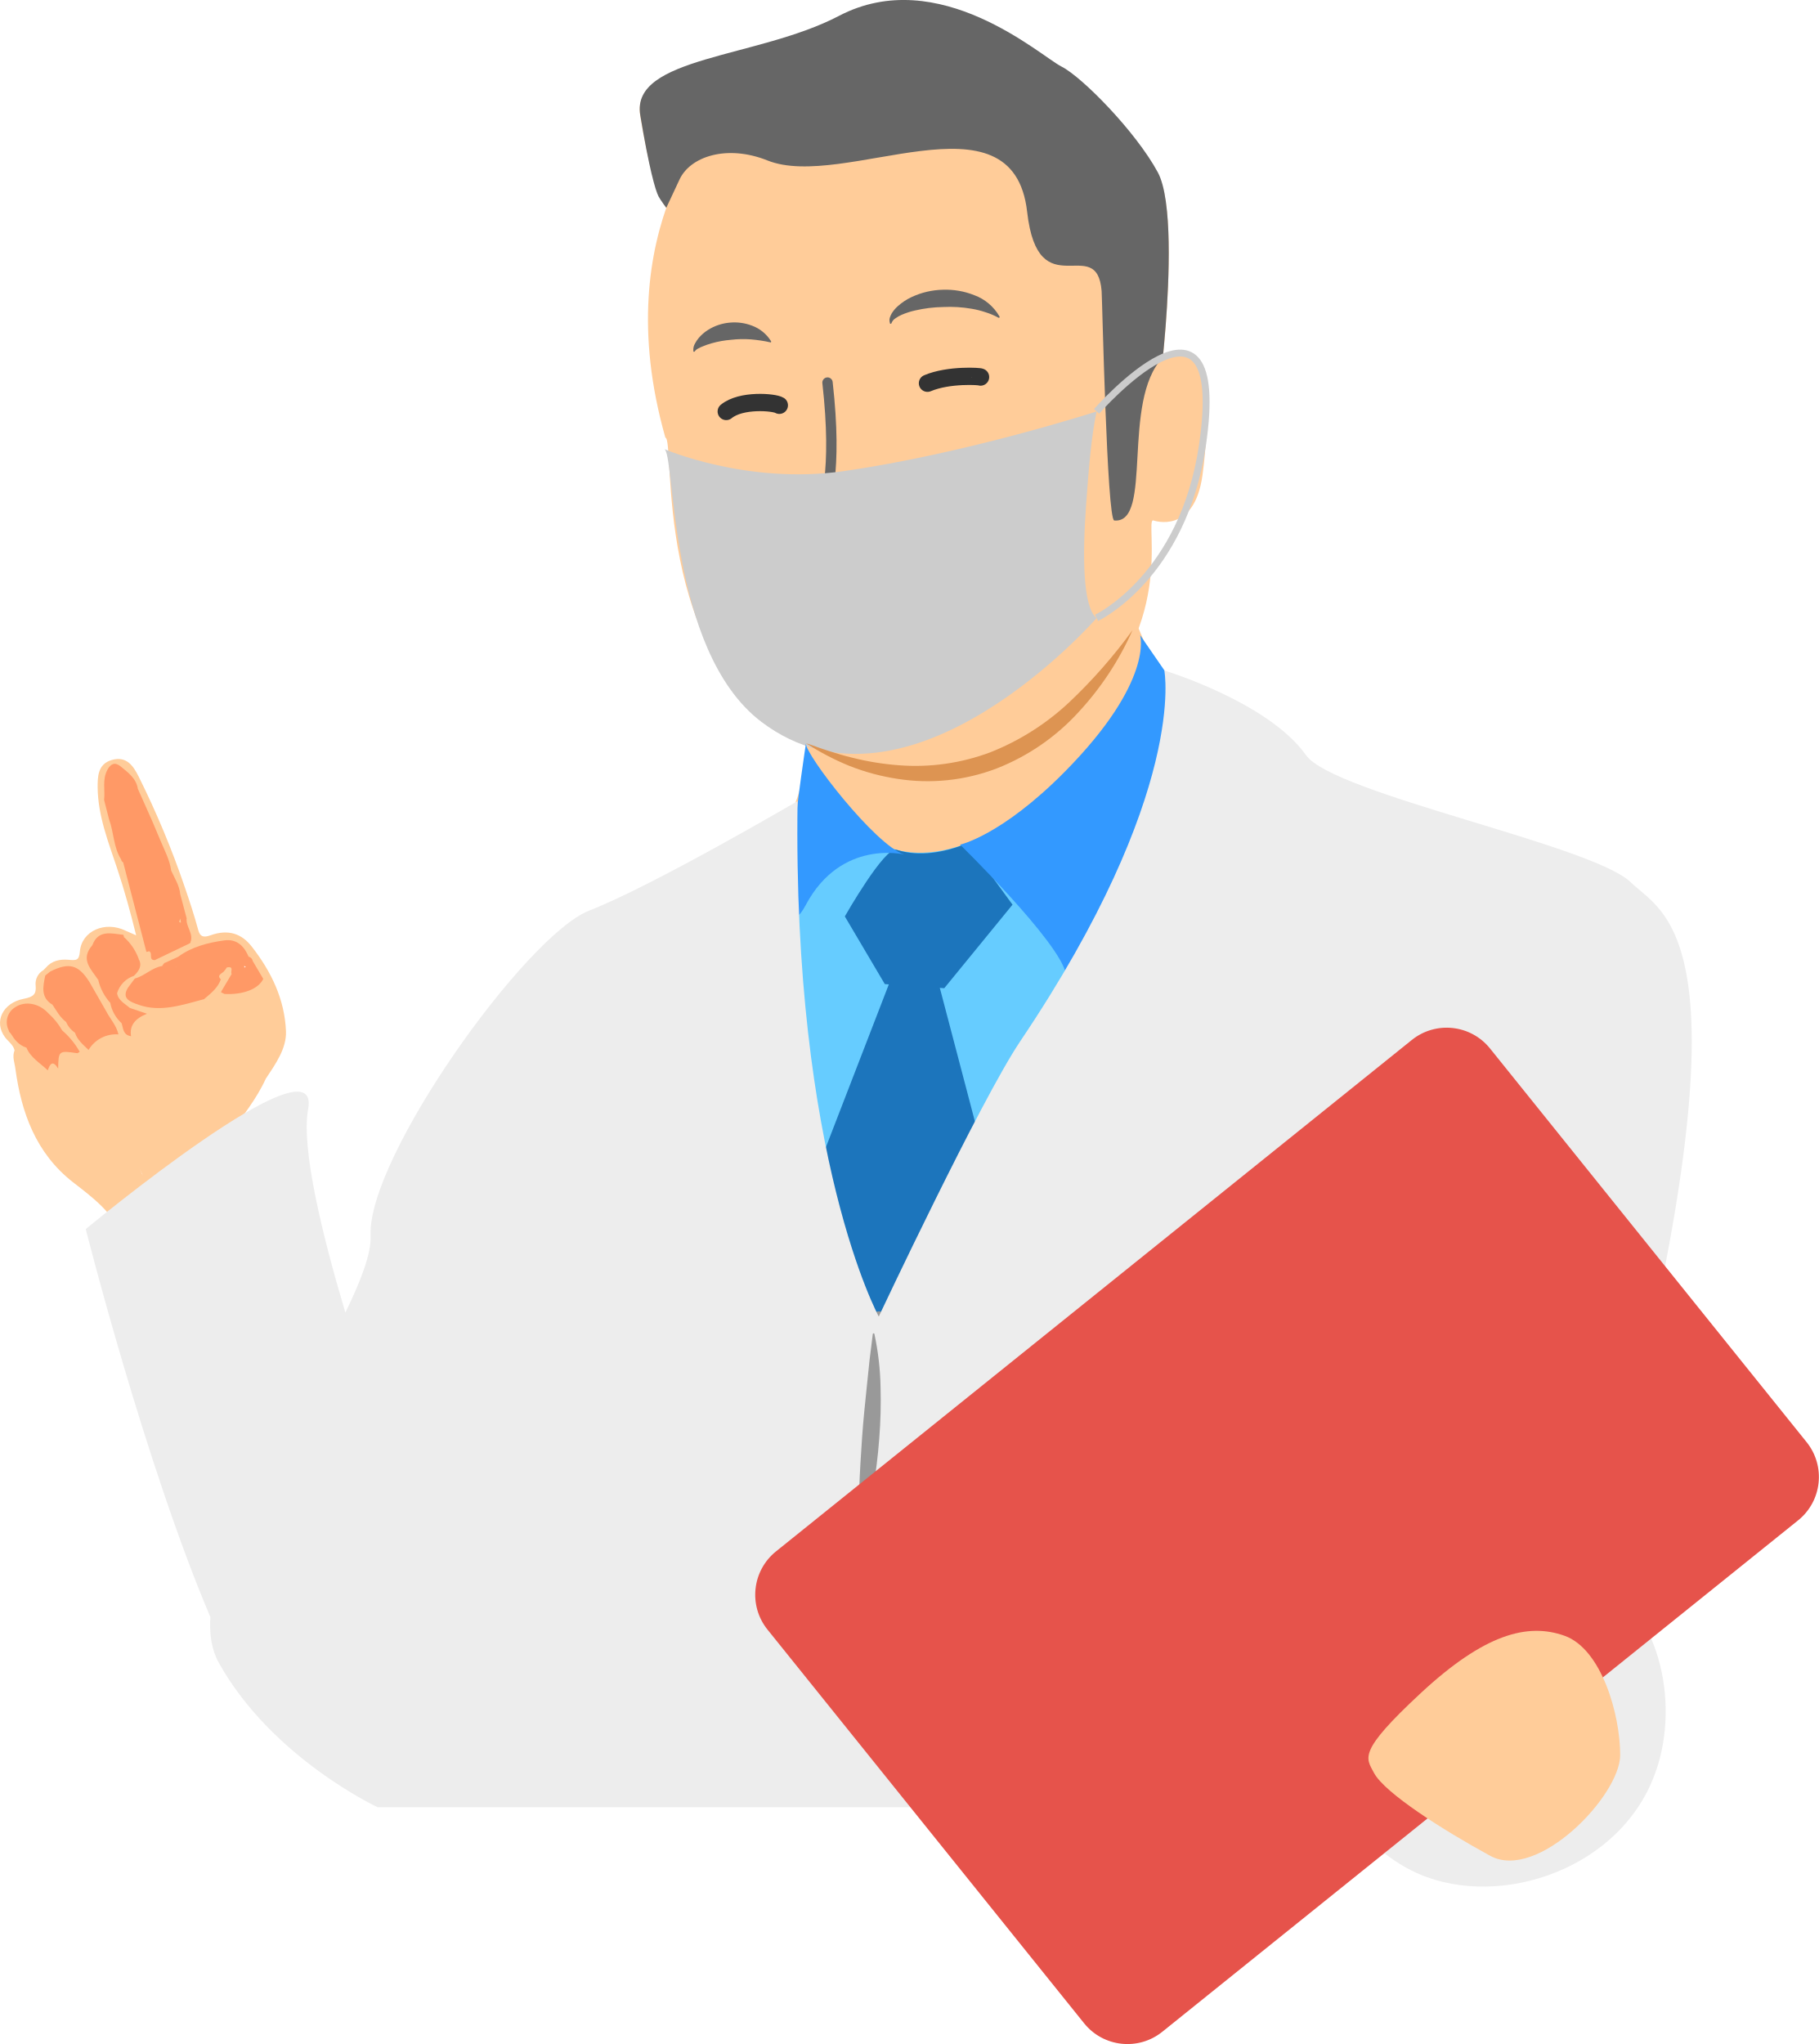
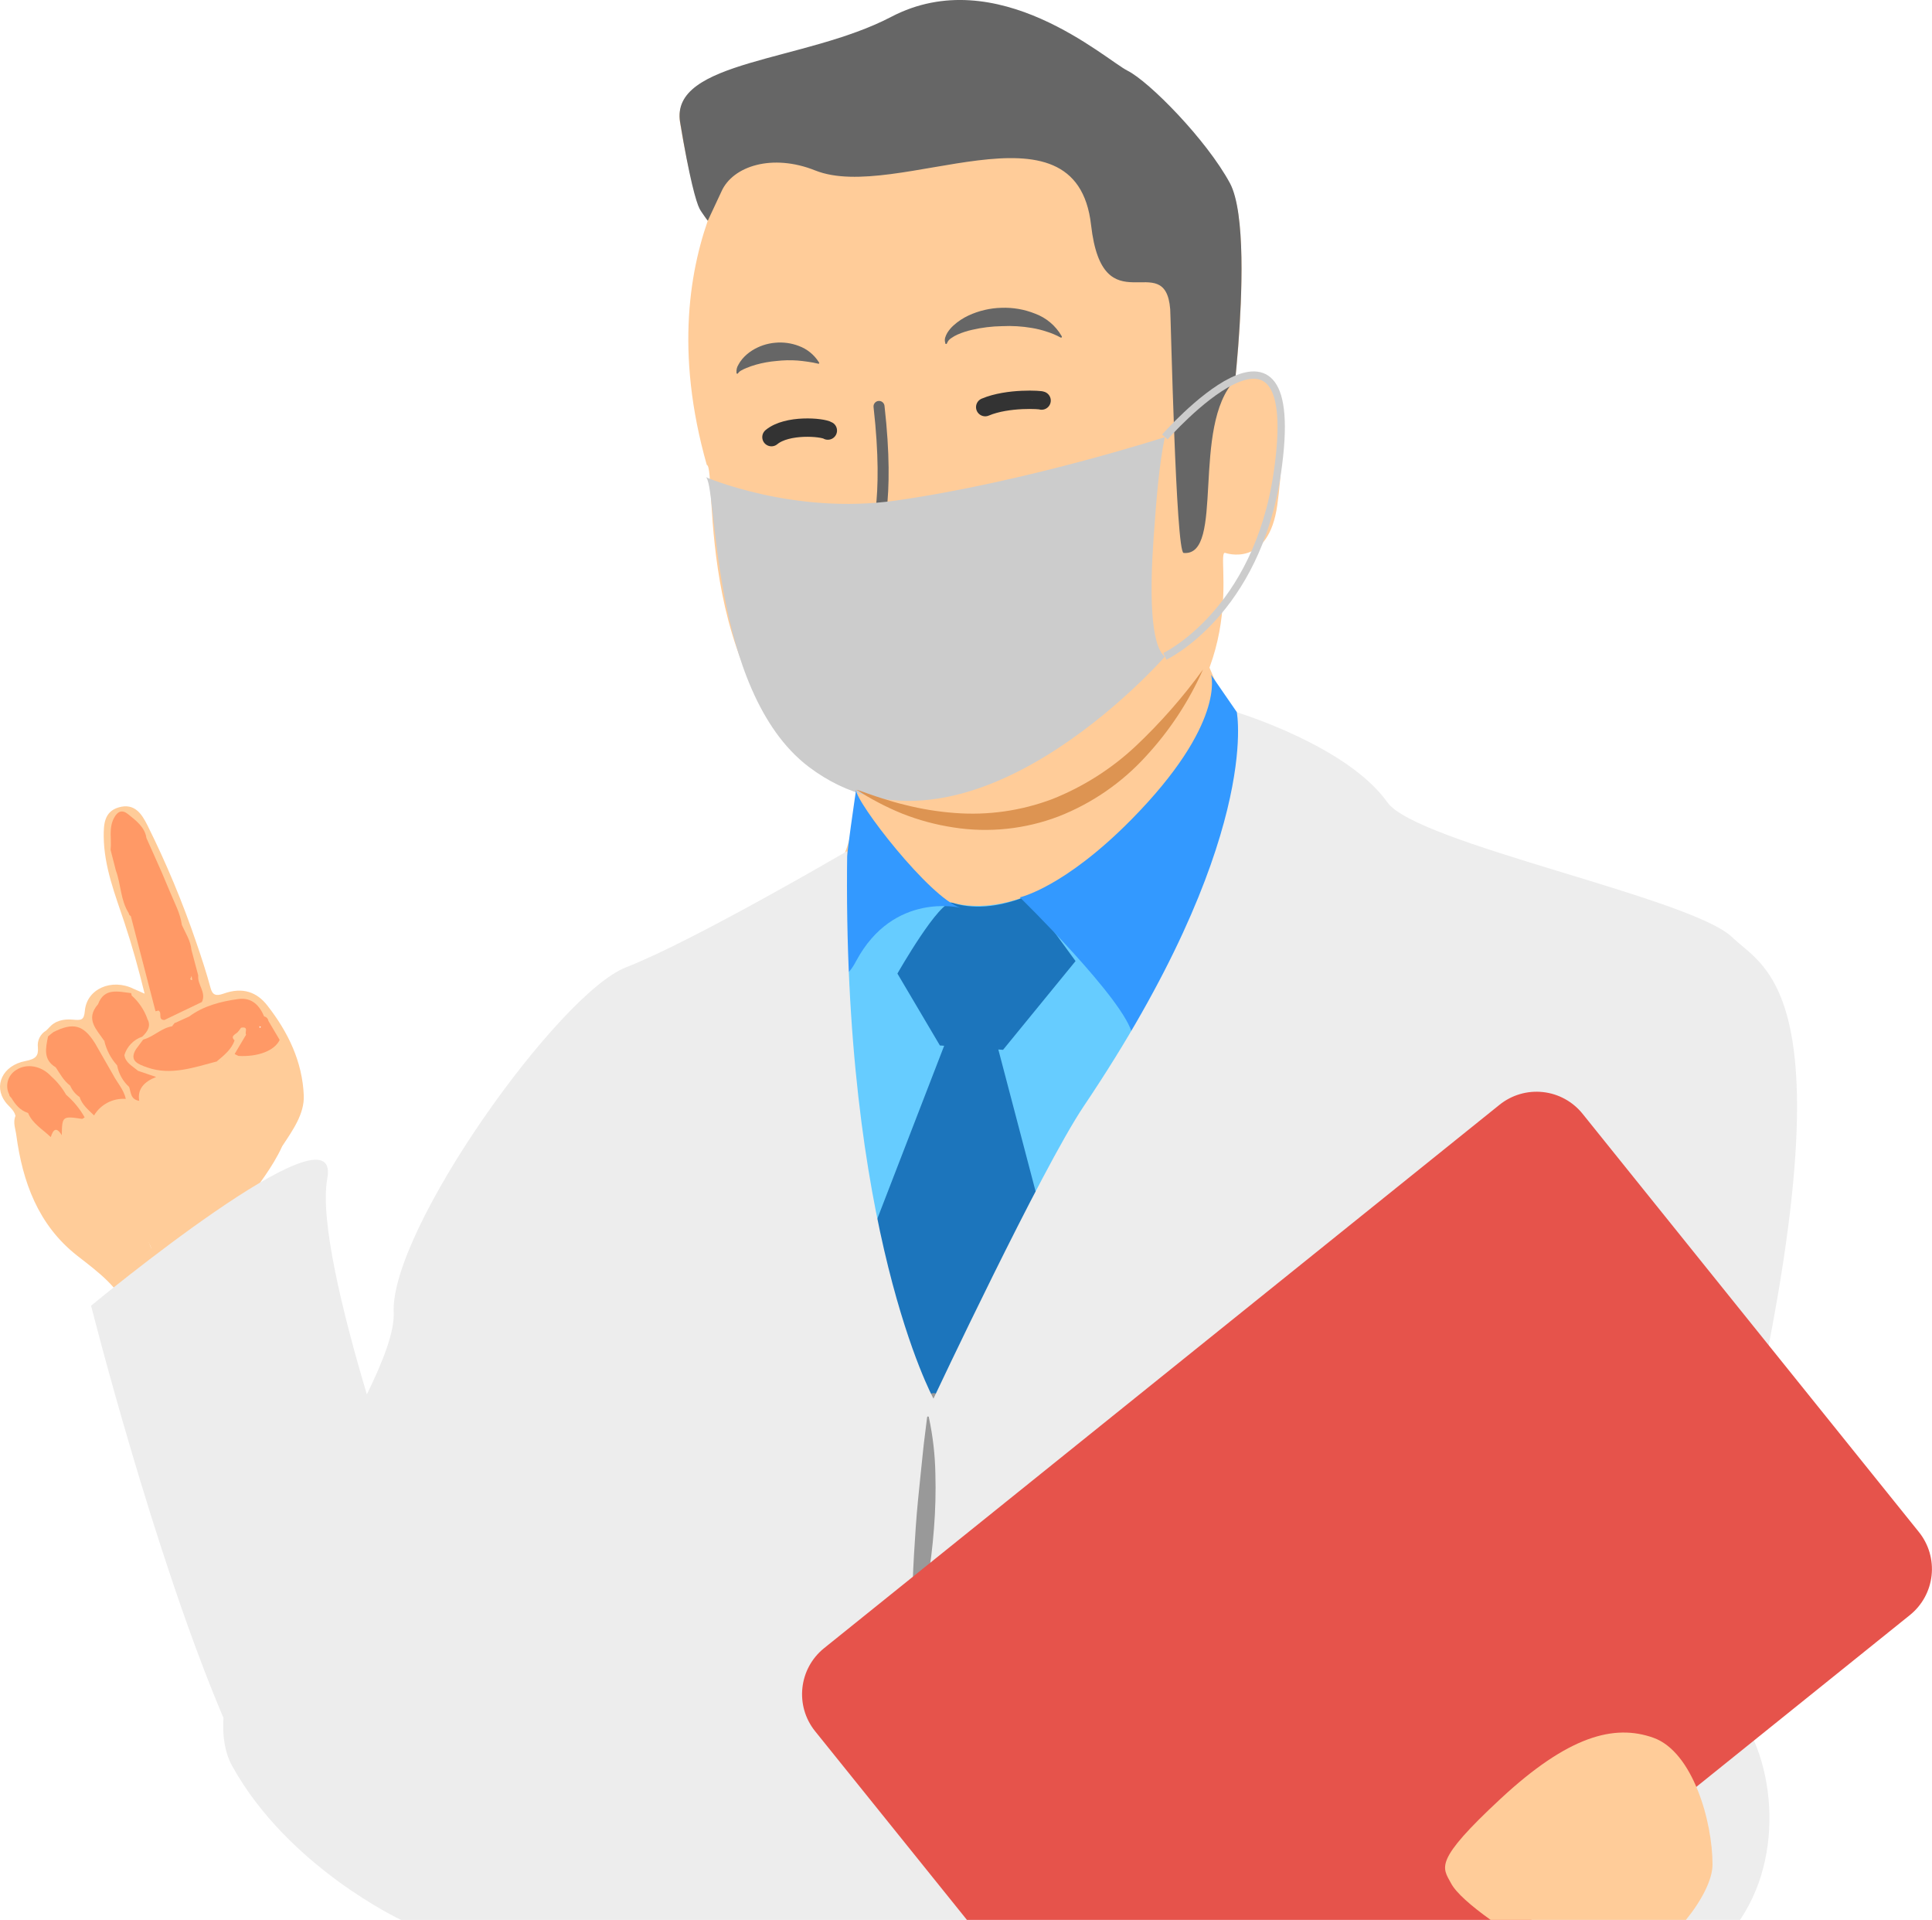
- <svg xmlns="http://www.w3.org/2000/svg" viewBox="0 0 526.22 591.33">
+ <svg xmlns="http://www.w3.org/2000/svg" viewBox="0 0 526.22 522.82">
  <defs>
    <style>.cls-1{fill:#fc9;}.cls-2{fill:#f96;}.cls-3{fill:#666;}.cls-12,.cls-4,.cls-5,.cls-7{fill:none;stroke-miterlimit:10;}.cls-4{stroke:#666;}.cls-12,.cls-4,.cls-5{stroke-linecap:round;}.cls-12,.cls-4{stroke-width:3px;}.cls-5{stroke:#333;stroke-width:5px;}.cls-6{fill:#ccc;}.cls-7{stroke:#ccc;stroke-width:2px;}.cls-8{fill:#dd9452;}.cls-9{fill:#6cf;}.cls-10{fill:#1c75bc;}.cls-11{fill:#39f;}.cls-12{stroke:#999;}.cls-13{fill:#ededed;}.cls-14{fill:#999;}.cls-15{fill:#e6534b;}</style>
  </defs>
  <g id="Layer_2" data-name="Layer 2">
    <g id="doctor">
      <g id="Layer_1-2" data-name="Layer 1">
        <path class="cls-1" d="M79.63,354.63c-11.2,6.53-22.43,13-33.54,19.66-1.87,1.11-1.17-.28-1.54-.7-2.16-2-2.71-4.84-4.09-7.25s-2.37-5.31-4-7.75c-1.18-3.41-3.53-6.32-4.66-9.77-.57-1.73-2.57-2.59-4.3-3.58a36.65,36.65,0,0,1-16.17-18,9,9,0,0,1-.3-2.87c.28-1.5.49-3.48,2.87-1.41,1.3,1.14,2.76.71,4.31.36a66.08,66.08,0,0,0,11.24-4.06,4.08,4.08,0,0,1,1.21,0c1.72.78,3,2.11,4.86,2.73a5.33,5.33,0,0,1,2.44,3.1c.78,5.3,1.25,10.67,3.36,15-2-6.47-4.78-13.48-2.18-21.3a12.24,12.24,0,0,1,6.29-3.16c.68-.13,1.56-.64,2-.12,2.42,3,5.12.73,7.86-.06,3.92-1.13,7.81-2.88,12-1.92a2.76,2.76,0,0,0,2.34-.71c1.87-1.46,2.74-.4,3.53.83a2.25,2.25,0,0,1,.09,1c-.45,1.29-1.31,2.5-1.46,3.86-1.67,3.46-4.24,6.53-6.56,9.68-1.66,2.27-1.54,3.86-.12,5.9,1.32,1.87,3.2,3.43,4,5.58,2.47,2.39,3.79,5.5,6.18,7.94a18.16,18.16,0,0,0,1.77,2.61C77.79,351.72,80,352.57,79.63,354.63Z" />
        <path class="cls-1" d="M36.39,269.27l3,1.32c-1.67-6.78-3.41-13.09-5.49-19.33-2.55-7.65-5.56-15.21-5.65-23.45,0-3.05,0-6.75,4.06-7.94,4.43-1.3,6.36,1.93,7.81,4.8a257,257,0,0,1,13.35,32c1.41,4.1,2.76,8.22,3.89,12.4.51,1.9,1.48,2.25,3.52,1.52,5.28-1.9,9.11-.38,11.92,3.21,5.72,7.3,9.56,15.35,9.94,24.52.2,5-3,9.47-5.9,13.85a1,1,0,0,1-1.54-.22c-.52-2.59,1.58-4.75,2.27-7.14,1-2.13,2-4.26,1.9-6.55.19-1.52-.47-2.86-.75-4.28-.69-3.48-2.2-6.69-3.5-10a44.13,44.13,0,0,0-3-5.43,18,18,0,0,0-1.2-1.83c-3.38-4.08-4.46-4.36-10.18-3a41.53,41.53,0,0,0-8.72,3.4,33.74,33.74,0,0,1-3.78,2.09c-.56.28-1.09.59-1.64.88-2.56.9-4.49,3.1-7.48,3.07a1.35,1.35,0,0,1-.84-.66c-.25-1.64,1.56-3.21.69-4.88-.67-2.31-2.44-4.07-3.67-6.1a2.49,2.49,0,0,1-.13-1.05A2,2,0,0,1,36.39,269.27Z" />
        <path class="cls-1" d="M36.39,269.27l-.72,1.14c-1.42,1-3,.36-4.53.69-1.81.39-3.19,1.16-3.84,2.75-2.28,3.85.45,6.6,2,9.62,1.12,2.11,2.12,4.27,3.35,6.32a53.13,53.13,0,0,0,3.11,5.68c.83,1.22,1,2.83,2.66,3.56,2.15,1.06,4.4,1.32,6.43-.47,1.54-1.35,2-2.94.41-4.39a4.78,4.78,0,0,0-2-.36,6.63,6.63,0,0,1-1.1-.07,17.75,17.75,0,0,1-5.27-1.8c-2-1.09-3.66-2.34-3.63-4.65.55-2.72,1.67-5,5.52-5l.24.79c.61,1.29-1,2.12-1.19,3.25-.38,2.38,1.52,3.1,3.53,3.66a22.07,22.07,0,0,0,10.8-.1c2.35-.51,4.62-1.49,7.07-1.37.65.16,1.12.44,1,1.12-1.79,2.13-4.38,2.82-7.08,3.2-1.74.25-2.7.73-3.15,2.44-1.81,6.75-5.35,8.67-13.28,7.5a2.56,2.56,0,0,1-1.57-.8c-.68-.88-1.09-1.89-1.73-2.79-1.12-2.1-2.51-4.07-3.7-6.13-1.39-2.78-3.16-5.38-4.69-8.08-2.52-4.56-4.08-5.14-9.85-3.61-1.08-.05-1.31-.9-1.86-1.45,1.63-2,4.07-2.46,6.42-2.26s3.14.26,3.37-2.38C23.63,269.25,30.45,266.35,36.39,269.27Z" />
        <path class="cls-1" d="M4.21,303.86c-.35-1.6-1.84-2.54-2.77-3.8-3.27-4.38-.75-9.91,5.43-11.11,2.86-.55,3.64-1.36,3.45-3.73a4.61,4.61,0,0,1,2.24-4.57c.72.48.55,1.38,1.12,1.94,0,2.77-.37,5.66,2.21,7.73,1.4,1.56,2.48,3.32,3.86,4.89.91,1,1.73,2.14,2.57,3.23,1.11,1.65,2.53,3.11,3.79,4.67.8,1.07,2.27,1.59,3.05,2.68a2.4,2.4,0,0,1-.16,1.53c-1.87,7.48-6.68,10.08-13.65,7.4a5,5,0,0,1-.86-.63,20.6,20.6,0,0,0-4.52-4,11.37,11.37,0,0,1-1.44-1.42c-1-1.33-2.37-2.38-3.45-3.65A6.65,6.65,0,0,1,4.21,303.86Z" />
        <path class="cls-1" d="M4.21,303.86l1.22.48c.47,1.53,1.11,3,1.54,4.56,1.37,4.11,1.62,8.54,3.63,12.47,1,1.6.09,3.71,1.42,5.22a36.16,36.16,0,0,0,15.24,17.3c3.1,1.77,5.32,3.66,6.27,6.9.77,2.6,2.38,5,3.61,7.43-1.5.87-1.31-.73-2.06-1-2.58-6.56-8.2-10.73-14-15.23-10.74-8.4-14.93-20.22-16.63-32.81C4.25,307.49,3.46,305.74,4.21,303.86Z" />
        <path class="cls-1" d="M75.54,311.62l1.29.59c-2.56,5.62-6.59,10.63-10.26,15.75-1.83,2.55-1.94,4.36-.09,6.51,1.27,1.48,2.69,2.94,3.16,4.87a.87.87,0,0,1-1,.32c-6.3-5.11-7.17-10.65-.52-17,1.32-1.26,2-3,3-4.56.6-1.14,1.27-2.26,1.82-3.41h0C73.45,313.46,73.38,311.84,75.54,311.62Z" />
        <path class="cls-1" d="M35.08,357.27l2.06,1a21.85,21.85,0,0,1,3.77,8c.47.76,1.62,1.51-.19,2.3Z" />
        <path class="cls-1" d="M68.6,339.66l1-.32c2.83,2.27,4.23,5.4,6.2,8.18-.18.38-.44.46-.79.2C72.06,345.56,70.6,342.44,68.6,339.66Z" />
        <path class="cls-1" d="M40.72,368.48c.73-.78.31-1.54.19-2.3,1.86,2.2,2.6,4.87,3.64,7.41C41.63,372.87,41.79,370.3,40.72,368.48Z" />
        <path class="cls-1" d="M79.63,354.63l-2.9-4.41c.19-.36.44-.43.75-.16C78.51,351.45,81.19,352.18,79.63,354.63Z" />
        <path class="cls-1" d="M13.09,282.23c-1.06-.25-.36-1.05-.53-1.58l.76-.75c1.43-.4,1.43.29,1.18,1.17A1.21,1.21,0,0,1,13.09,282.23Z" />
        <path class="cls-1" d="M77.48,350.06l-.75.16a4.43,4.43,0,0,1-1.68-2.5l.79-.2Z" />
        <path class="cls-1" d="M15,313.84c7.54,2.58,10.87.79,13.21-7.11,3.48-.54,5.81-2.87,8.59-4.49,1.94-.91,3.52.61,5.51.11,4-1,6.69-3.8,6.66-7.73,0-1.39,0-2.66,1.93-2.55,3.44.18,6.26-1.36,9.23-2.57a5,5,0,0,1,4-2.7,2.72,2.72,0,0,1,1.57.87c1.44,2.23.55,3.9-2.1,5.15a92.49,92.49,0,0,0-9,5.32,24.87,24.87,0,0,0-4,3.23c-1,1.08-1.66,2.37-3.16,3.05A9.13,9.13,0,0,0,42.55,309c-3.43,4.9-3.61,10.42-5.35,15.64-.79-.8-1.57-1.61-2.35-2.42-1.66-.61-2.75-1.84-4.22-2.65h0c-3.92-.6-7.74-1.47-11.55-2.38-1.68-.4-3.51-.72-4.31-2.29A1.33,1.33,0,0,1,15,313.84Z" />
        <path class="cls-1" d="M75.54,311.62c-.9,1-1.8,2-2.69,3-.91-.65-.95-4.1-3.23-.49a2.85,2.85,0,0,1-2.31.47c-4.66-1.74-8.76.91-13,2.08-2.65.73-5.34,3.24-7.26-.47-.12-.23-2.95.49-4.3,1.14a13.48,13.48,0,0,1-2.65,1.19c-1.52-3.53.33-6.5,2.93-9.35,9.93-1.5,19.54-4.81,29.55-5.85,2.31-.24,5-1.28,5.76,1.64Q76.94,308.32,75.54,311.62Z" />
        <path class="cls-1" d="M15.14,314.57c3.24,2.37,7.67,2.25,11.53,3.33,1.44.41,3,.57,4,1.64a50.33,50.33,0,0,1-13.5,5c-3.15.73-3.15.74-4.48-1.88-1.52,1.28-.11,2.67-.63,3.95-1.82-1.12-1.41-3.11-2.08-4.68-1-2.15-.75-4.66-1.9-6.78-.42-.78-.86-1.54.5-2.1s2.65-.26,2.67.78c0,2.55,1.37.84,2.34.55A2.18,2.18,0,0,1,15.14,314.57Z" />
        <path class="cls-1" d="M43.18,309.6a19,19,0,0,0-3.08,9c-2.15,7.88-.37,15.21,2.09,22.53-2.7-3.17-5.43-12.23-5-16.5-.44-5.7,1.38-11.07,4.74-16.21.65-.49,1-.16,1.39.24A1,1,0,0,1,43.18,309.6Z" />
        <path class="cls-1" d="M30.63,319.54c2,.23,3.09,1.46,4.22,2.65A4.59,4.59,0,0,1,30.63,319.54Z" />
        <path class="cls-1" d="M72.85,314.65c.21,1.41-.66,2.46-1.82,3.41C70.77,316.63,71.64,315.58,72.85,314.65Z" />
        <path class="cls-1" d="M43.18,309.6c-.06-.22-.11-.45-.16-.67a6.5,6.5,0,0,1,4-4.84c.93-1,1.85-2,2.77-3,2.9-1.73,6.25-1.9,9.39-2.31,5.62-.73,11.26-.88,16.82-2.37,2.14-.58,4-.16,4.22,2.12.62,2.34-.66,4.39-1.9,6.45-1.18-1.13-2.42-1.29-4.42-.89-5.4,1.09-10.9,1.66-16.34,2.55a11.9,11.9,0,0,0-4.42,1.41C49.92,310.19,46.57,309.74,43.18,309.6Z" />
        <path class="cls-1" d="M53.44,298a37.68,37.68,0,0,1,9.06-5.59c2.71-1.18,3.59-2.62,2.45-4.85,3.75-1.43,8.06-1.6,11.23-4.36,1.37,3.62,3.2,7.09,3.73,11-3.93.49-7.81,1.74-11.83,1.26-3.26-.38-6.38.65-9.45,1.79C57,297.8,55.29,298.82,53.44,298Z" />
        <path class="cls-1" d="M53.44,298c4-1.09,7.6-3.13,11.75-3.75,3-.44,5.76,1.31,8.69-.06a7.4,7.4,0,0,1,6,0c.2,1.47,1.39,2.81.33,4.44-1.2-1.73-2.93-1.6-5.07-1-8.34,2.28-16.93,2.1-25.36,3.57C50.16,299.34,52.32,299.09,53.44,298Z" />
        <path class="cls-2" d="M28.42,283.5c-2-3.07-5.34-5.89-1.7-10.05,2.68-2.24,5.88-2.42,9.14-2.35a15.43,15.43,0,0,1,4.29,6.36c-2.36.65-2.17-1.17-2.85-2.14a2.37,2.37,0,0,1-1.62,3.33C32.4,279.44,30.9,282,28.42,283.5Z" />
        <path class="cls-2" d="M54,265.65a5.09,5.09,0,0,0-.18-.67h0l-1.68-6.31c-.22-2.49-1.61-4.57-2.61-6.79h0c-.42-3.18-2-6-3.19-8.9h0c-.76-1.79-1.51-3.59-2.27-5.38h0c-.7-1.57-1.39-3.14-2.09-4.7l-2.1-4.7c-.42-2.92-2.76-4.69-5-6.49-1.65-1.33-2.86-.75-3.81,1-1.54,2.92-.62,5.82-.95,8.73h0l1.44,5.61h0c1.4,3.79,1.25,8.07,3.5,11.6a1,1,0,0,0,.57.81l6.73,25.93a1.09,1.09,0,0,0,.8-.17c.35.95-1.07,2.79,1.59,2.56L55,272.86C56.8,270.09,54.58,268,54,265.65Zm-2.19,1c.14-.29.26-.59.37-.89.06.38.11.76.17,1.14A.57.57,0,0,1,51.81,266.61Z" />
        <path class="cls-2" d="M35.86,271.1c-2.85,1.55-6.14,1.37-9.14,2.35,1.67-4.53,5.45-3.42,9-3A5.41,5.41,0,0,1,35.86,271.1Z" />
        <path class="cls-1" d="M55,272.86c1.25-2.67-1.3-4.69-1-7.21C55.38,267.87,57.6,270,55,272.86Z" />
        <path class="cls-2" d="M47.58,278.56c1.72.93,3.66.11,5.53.3a7,7,0,0,1-6.23.58Z" />
        <path class="cls-1" d="M43.14,275.2c1.18.54-.29,2.42,1.6,2.61-3.53,1.28-1.22-1.88-2.39-2.39Z" />
        <path class="cls-2" d="M73.1,278h0a1.44,1.44,0,0,0-1.16-1.21c-1.2-2.83-3.23-5.27-7.08-4.73-4.69.65-9.42,1.85-13.34,4.76h0l-3.94,1.79a1,1,0,0,0,1,.86,11.81,11.81,0,0,1-1.68,0c-3,.49-5,2.85-7.9,3.62-.68.89-1.35,1.79-2,2.69-1.92,3.18.72,4.06,3.13,4.91,6.37,2.25,12.69,0,19-1.66a7,7,0,0,0,5.17-5.21c-1-1.18.75-1.67,1-2.52a2.58,2.58,0,0,0,.32-.8c1.1-.29.78,1,1.25,1.38-2.26,1.24-3.32,2.93-2.93,5.18l1,.49c5.38.3,9.87-1.45,11.23-4.36ZM71,279.65l.11.05-.42.21c0-.05,0-.09,0-.14C70.73,279,70.55,279.49,71,279.65Zm-20,0a4.5,4.5,0,0,0-1.71-.22C49.88,279.32,50.56,279.2,51,279.62Z" />
        <path class="cls-1" d="M45.17,293.33c3,1.27,3,4.27-.08,6.32-2.45,1.63-4.91,1.73-7.17.11-1.78-4.67-1.23-5.43,4.6-6.48a7.55,7.55,0,0,1,.8-.16A2.1,2.1,0,0,0,45.17,293.33Z" />
        <path class="cls-1" d="M25.62,303.67c.39-3.06,3.1-4.32,5.83-5.66,1.89-.94,1.59,1.25,2.82,1.16,1.35.44,1.15,1.62,1.46,2.56-1.16,2.87-3.14,4.65-6.88,4.08C27.38,305.52,26.06,305.07,25.62,303.67Z" />
        <path class="cls-2" d="M42.52,293.28l-4.94-1.68c-1.47-1.27-3.44-2.2-3.7-4.29h0a7.61,7.61,0,0,1,4.86-5c1.54-1.44,2.43-3,1.41-4.81-1.41-.36-1.75-1.65-3-2.57.06,1.82-1.57,3.65-2.56,3.6-4.38-.19-4.59,2.94-6.16,5a15,15,0,0,0,3.47,6.59h0A10.56,10.56,0,0,0,35.17,296h0c.53,1.49.34,3.39,2.75,3.78C37.38,296.61,39.21,294.59,42.52,293.28Z" />
        <path class="cls-1" d="M65,280.78l.65-.91c2.24-.41.9,1.27,1.38,1.89L63.92,287l-3.8,2.47-1-.5c2-1.65,4-3.31,4.78-5.68A19,19,0,0,1,65,280.78Z" />
        <path class="cls-1" d="M28.85,305.81a10.6,10.6,0,0,0,6.88-4.08l1.06.51c-2,2.91-4.33,5.17-8.59,4.49C28.42,306.42,28.63,306.11,28.85,305.81Z" />
        <path class="cls-1" d="M45.17,293.33c-.16.56-.33,1.32-1.1,1.21-.37-.06-.51-.92-.75-1.42A1.92,1.92,0,0,1,45.17,293.33Z" />
        <path class="cls-1" d="M23.14,304.28c1.34,1.3,3.05,2.5,2.76,4.52a6.26,6.26,0,0,1-3.69,4.45,4.86,4.86,0,0,1-5.07-.58c-1.23-.85-2.72-1.57-3.25-3-.54-.54-.36-1.52.07-1.61,2.79-.61,1.9-3.66,4.44-4.48C20.36,302.94,21.64,303.8,23.14,304.28Z" />
        <path class="cls-1" d="M15.14,314.57c-2.21.25-3.17,1.06-1,3.32-2.86-.71-3.1-2.12-3.4-3.45-.2-.9-.67-1.24-1.73-.82-1.59.61-.3,1.1,0,1.6a11.81,11.81,0,0,1,1,6.69c-2.86-3.94-2.72-8.78-4.2-13.14,1.21-1.92,2.36-1.56,3.48-.17a1.49,1.49,0,0,1,1.17,1.19,47,47,0,0,1,4.6,4.06h0Z" />
        <path class="cls-2" d="M18,298.11h0a19.53,19.53,0,0,0-4-4.95c-2.68-2.94-6.72-3.68-9.61-1.77a5.09,5.09,0,0,0-1.85,6.7c-.05.17.08.43.55.88,1.07,1.74,2.28,3.38,4.57,4.12h0c1.13,2.85,4,4.48,6.17,6.57.63-2,1.48-3,3-.52.08-5.18.17-5.25,5.51-4.45.19,0,.48-.27.72-.41A23.27,23.27,0,0,0,18,298.11Z" />
        <path class="cls-2" d="M30.75,292.6h0l-4.85-8.47h0c-3.19-5.07-5.92-5.8-11.4-3.05l-1.41,1.15c-.63,3.14-1.42,6.32,2.09,8.43,1.17,1.74,2.13,3.62,3.95,5h0a7.06,7.06,0,0,0,2.56,3.09h0c.64,2.07,2.36,3.47,3.93,5a9.28,9.28,0,0,1,8.65-4.5C33.71,296.7,31.89,294.8,30.75,292.6Z" />
        <path class="cls-1" d="M9.22,308.6a3.16,3.16,0,0,0-3.49.17,6.25,6.25,0,0,1-.3-4.43C6.85,305.65,8.72,306.65,9.22,308.6Z" />
        <path class="cls-1" d="M15,313.85c-1.9-1.05-3.78-2.11-4.6-4.06C12.56,310.61,14.41,311.69,15,313.85Z" />
        <path class="cls-1" d="M47,304.09l-4,4.84-1.08-.53C43.17,306.54,43.8,304.17,47,304.09Z" />
        <path class="cls-1" d="M65,280.78a2.23,2.23,0,0,1-1.11,2.54C62.48,282,64.51,281.6,65,280.78Z" />
        <path class="cls-1" d="M328.16,178.82s20.43,49.54,30.3,55.83S223,319.08,223,319.08l-7.15-67.75s28.25-18.72,12.83-59.74" />
        <path class="cls-1" d="M206.76,33.51c2.09.42-31.73,31.57-14.25,93.1,3,.41-4.29,64.35,37.63,87.31,37,20.25,47.64,18.69,78.77-5.12,32.69-25,21.84-59.21,24.82-58.23,0,0,11.8,4.24,14.18-13.11s.79-29.88-2.73-33.36-8.55-1.73-8.81.2,5-42.33-1.4-54.16S313,22.45,307.06,19.5,271.65-10.28,242.72,4.87c-23.46,12.27-60.26,11.74-57.48,28.64,3.89,23.62,7.54,26.6,7.54,26.6" />
        <path class="cls-3" d="M200.6,101.48a3.47,3.47,0,0,1,.5-2.13,8.83,8.83,0,0,1,1.07-1.59,11.79,11.79,0,0,1,2.67-2.31,14.06,14.06,0,0,1,6.25-2.11,14.24,14.24,0,0,1,6.51.88A10.9,10.9,0,0,1,223,98.58l.1.16a.22.22,0,0,1-.07.3.2.2,0,0,1-.17,0c-.93-.21-1.86-.41-2.81-.53s-1.88-.27-2.83-.33a30.9,30.9,0,0,0-5.69.12,29.57,29.57,0,0,0-5.6,1,22.17,22.17,0,0,0-2.67.93,10.57,10.57,0,0,0-1.27.6,2.58,2.58,0,0,0-.95.79.24.24,0,0,1-.32.13.25.25,0,0,1-.14-.19Z" />
        <path class="cls-3" d="M257.45,93.33a2.49,2.49,0,0,1,0-1.43,6.27,6.27,0,0,1,.58-1.29,9.6,9.6,0,0,1,1.69-2,16.36,16.36,0,0,1,4.05-2.68,22.61,22.61,0,0,1,9-2.11,22.39,22.39,0,0,1,9.1,1.57,13.91,13.91,0,0,1,7.27,6.1l.06.12a.23.23,0,0,1-.09.31.24.24,0,0,1-.22,0,20.22,20.22,0,0,0-3.78-1.6,26,26,0,0,0-4-1,37.52,37.52,0,0,0-8.2-.5,38.67,38.67,0,0,0-8.16,1,21.81,21.81,0,0,0-3.89,1.26,9.71,9.71,0,0,0-1.77,1,2.8,2.8,0,0,0-1.17,1.42.23.23,0,0,1-.29.17.22.22,0,0,1-.16-.15Z" />
        <path class="cls-4" d="M239.42,110.68c2.94,26-.67,35.91-2.24,39.89-6.4,16.28,17.3,11.47,22.41,5.94" />
        <path class="cls-3" d="M335,49.88c-6.38-11.82-22-27.69-27.91-30.64S271.65-10.55,242.72,4.6c-23.46,12.28-60.26,11.75-57.48,28.65,2.53,15.35,4.37,21.8,5.28,23.55.5,1,2.26,3.31,2.26,3.31l3.74-8c3.07-6.89,13.84-10.37,25.53-5.69,22.13,8.85,71.05-21.12,75.13,14.88,3.19,28,20.19,5.89,21.55,22.91.17,2.06,1.53,66.18,3.65,66.37,11.35,1,1.89-34.53,14.05-47.15.14-1.38.48-4.74.82-9.17C338.27,80.91,339.31,57.91,335,49.88Z" />
        <path class="cls-5" d="M225.48,117.25c-1.49-.93-11.08-1.76-15.36,1.79" />
        <path class="cls-5" d="M283.7,109.08c0-.19-9.15-.84-15.36,1.79" />
        <path class="cls-6" d="M192.1,129.88s23.9,10.41,51.84,6.44c35.54-5.06,73.33-17.28,73.33-17.28-1.58,7.56-2.3,16.84-3.06,27.4-1,14.12-1,29.06,3.06,32.38,0,0-54.37,62.28-97,30C192.87,188,195.47,130.16,192.1,129.88Z" />
        <path class="cls-7" d="M317.27,119s38.47-43.76,30.64,9.74c-5.6,38.25-30.64,50-30.64,50" />
        <path class="cls-8" d="M233.18,215.08a7.7,7.7,0,0,1,1.7.49l1.66.59c1.11.39,2.21.77,3.32,1.12,2.22.71,4.44,1.38,6.68,1.91a78.78,78.78,0,0,0,13.54,2.2,61.68,61.68,0,0,0,26.5-3.77,72.3,72.3,0,0,0,22.75-14.43,148.92,148.92,0,0,0,18.34-20.88A86.29,86.29,0,0,1,312.07,206a63.37,63.37,0,0,1-23.72,16.32,56.06,56.06,0,0,1-28.7,3,63.68,63.68,0,0,1-13.85-3.73,70.17,70.17,0,0,1-6.47-3c-1.05-.55-2.09-1.12-3.1-1.71l-1.52-.92A9.52,9.52,0,0,0,233.18,215.08Z" />
        <path class="cls-9" d="M249.52,240.13s14,17.5,46-4.63,54.81,89.88,54.81,89.88L232.16,419.67,168.5,323Z" />
        <polygon class="cls-10" points="258.38 281.63 229.27 356.95 245.95 401.21 287.48 345.04 270.8 281.55 258.38 281.63" />
        <path class="cls-10" d="M259.4,245.85c3.4,1.06,10.12,2.34,20.55-1.92l13,17.79-19.75,24.17L256,284.7l-11.57-19.58S256,244.79,259.4,245.85Z" />
        <path class="cls-11" d="M329.87,183.76S334,197,308.08,223.25c-18.3,18.51-30.3,21.11-30.3,21.11s28.94,28.25,30.64,37.44,41.87-68.42,41.87-68.42Z" />
        <path class="cls-11" d="M233.18,215.08c-.25,3.16,20,29.39,28.44,32.14,0,0-18.22-4.57-28.44,14.5S233.18,215.08,233.18,215.08Z" />
        <path class="cls-1" d="M215,447.84s-75.69,20.07-62.42,29.29c20.64,14.35,48.34,18.63,48.34,18.63S195.74,474.91,215,447.84Z" />
        <path class="cls-12" d="M254.29,380.87s-5.52,49.34-3.48,61.09" />
        <path class="cls-1" d="M6.28,314l-1.21-2.27A18.4,18.4,0,0,0,6.28,314Z" />
        <path class="cls-13" d="M471.82,255.25c-11.15-10.85-86-25.55-93.95-36.77-10.9-15.4-41-24.51-41-24.51s6.91,35.07-41.69,107.27c-11.47,17.05-40.93,79.63-40.93,79.63s-25-45.71-23.49-149.11c0,0-41.87,24.51-60.25,31.66s-64.3,71.51-63.28,94c.23,5.14-2.76,13-7.31,22.31-6.61-22.17-12.86-47.61-10.77-58.84,4.08-22-64.34,34.68-64.34,34.68s17,67.4,36.05,112.24c-.31,5,.38,9.51,2.41,13.16,15.32,27.58,46,41.87,46,41.87h312c24-28.59,38.28-65.36,38.28-65.36C511.65,271.59,482,265.19,471.82,255.25Z" />
        <path class="cls-12" d="M308.93,393.12s61.74-3.7,63.78-3.45-.63,68.09-.63,68.09H310.46Z" />
        <path class="cls-14" d="M253,386a79.56,79.56,0,0,1,1.77,15.3,139,139,0,0,1-.39,15c-.37,5-1,9.91-1.82,14.84-.38,2.45-.95,4.92-1.4,7.38s-1,4.88-1.65,7.48l0,.1a.24.24,0,0,1-.29.18.25.25,0,0,1-.18-.19,85.85,85.85,0,0,1-.45-15.11c.17-5,.49-10.05.83-15.06s.88-10,1.39-15l.78-7.49.93-7.49a.25.25,0,0,1,.27-.21.25.25,0,0,1,.21.19Z" />
-         <path class="cls-13" d="M464.16,458.44c15.66,7.68,22.69,35.42,14,56.43-11.25,27.35-46.82,37.82-69.71,26.3-2.2-1.11-16.79-8.46-19.4-22.47C383.43,488.28,437.69,445.45,464.16,458.44Z" />
-         <rect class="cls-15" x="283.18" y="310.19" width="178.34" height="268.26" rx="16.09" transform="translate(485.24 -124.29) rotate(51.19)" />
-         <path class="cls-1" d="M411.06,489.82c18.38-17.07,30.89-20.42,41.61-16.59s16.09,22.78,16.09,34.51-23.91,36.61-37.6,29.15-30.54-18.17-33.64-24C395.23,508.49,392.67,506.9,411.06,489.82Z" />
+         <path class="cls-13" d="M390.27,522.82h83.67a45.51,45.51,0,0,0,4.27-8c8.64-21,1.61-48.75-14-56.43-26.47-13-80.73,29.84-75.06,60.26A23.36,23.36,0,0,0,390.27,522.82Z" />
+         <path class="cls-15" d="M263.36,522.82H417l103.19-83a16.08,16.08,0,0,0,2.46-22.62l-91.6-113.89a16.08,16.08,0,0,0-22.62-2.46l-184,148A16.09,16.09,0,0,0,222,471.43Z" />
+         <path class="cls-1" d="M406,522.82H459.2c4.34-5.34,7.24-11,7.24-15.08,0-11.73-5.37-30.68-16.09-34.51s-23.23-.48-41.62,16.59-15.83,18.67-13.53,23C396.58,515.45,400.67,519,406,522.82Z" />
      </g>
    </g>
  </g>
</svg>
